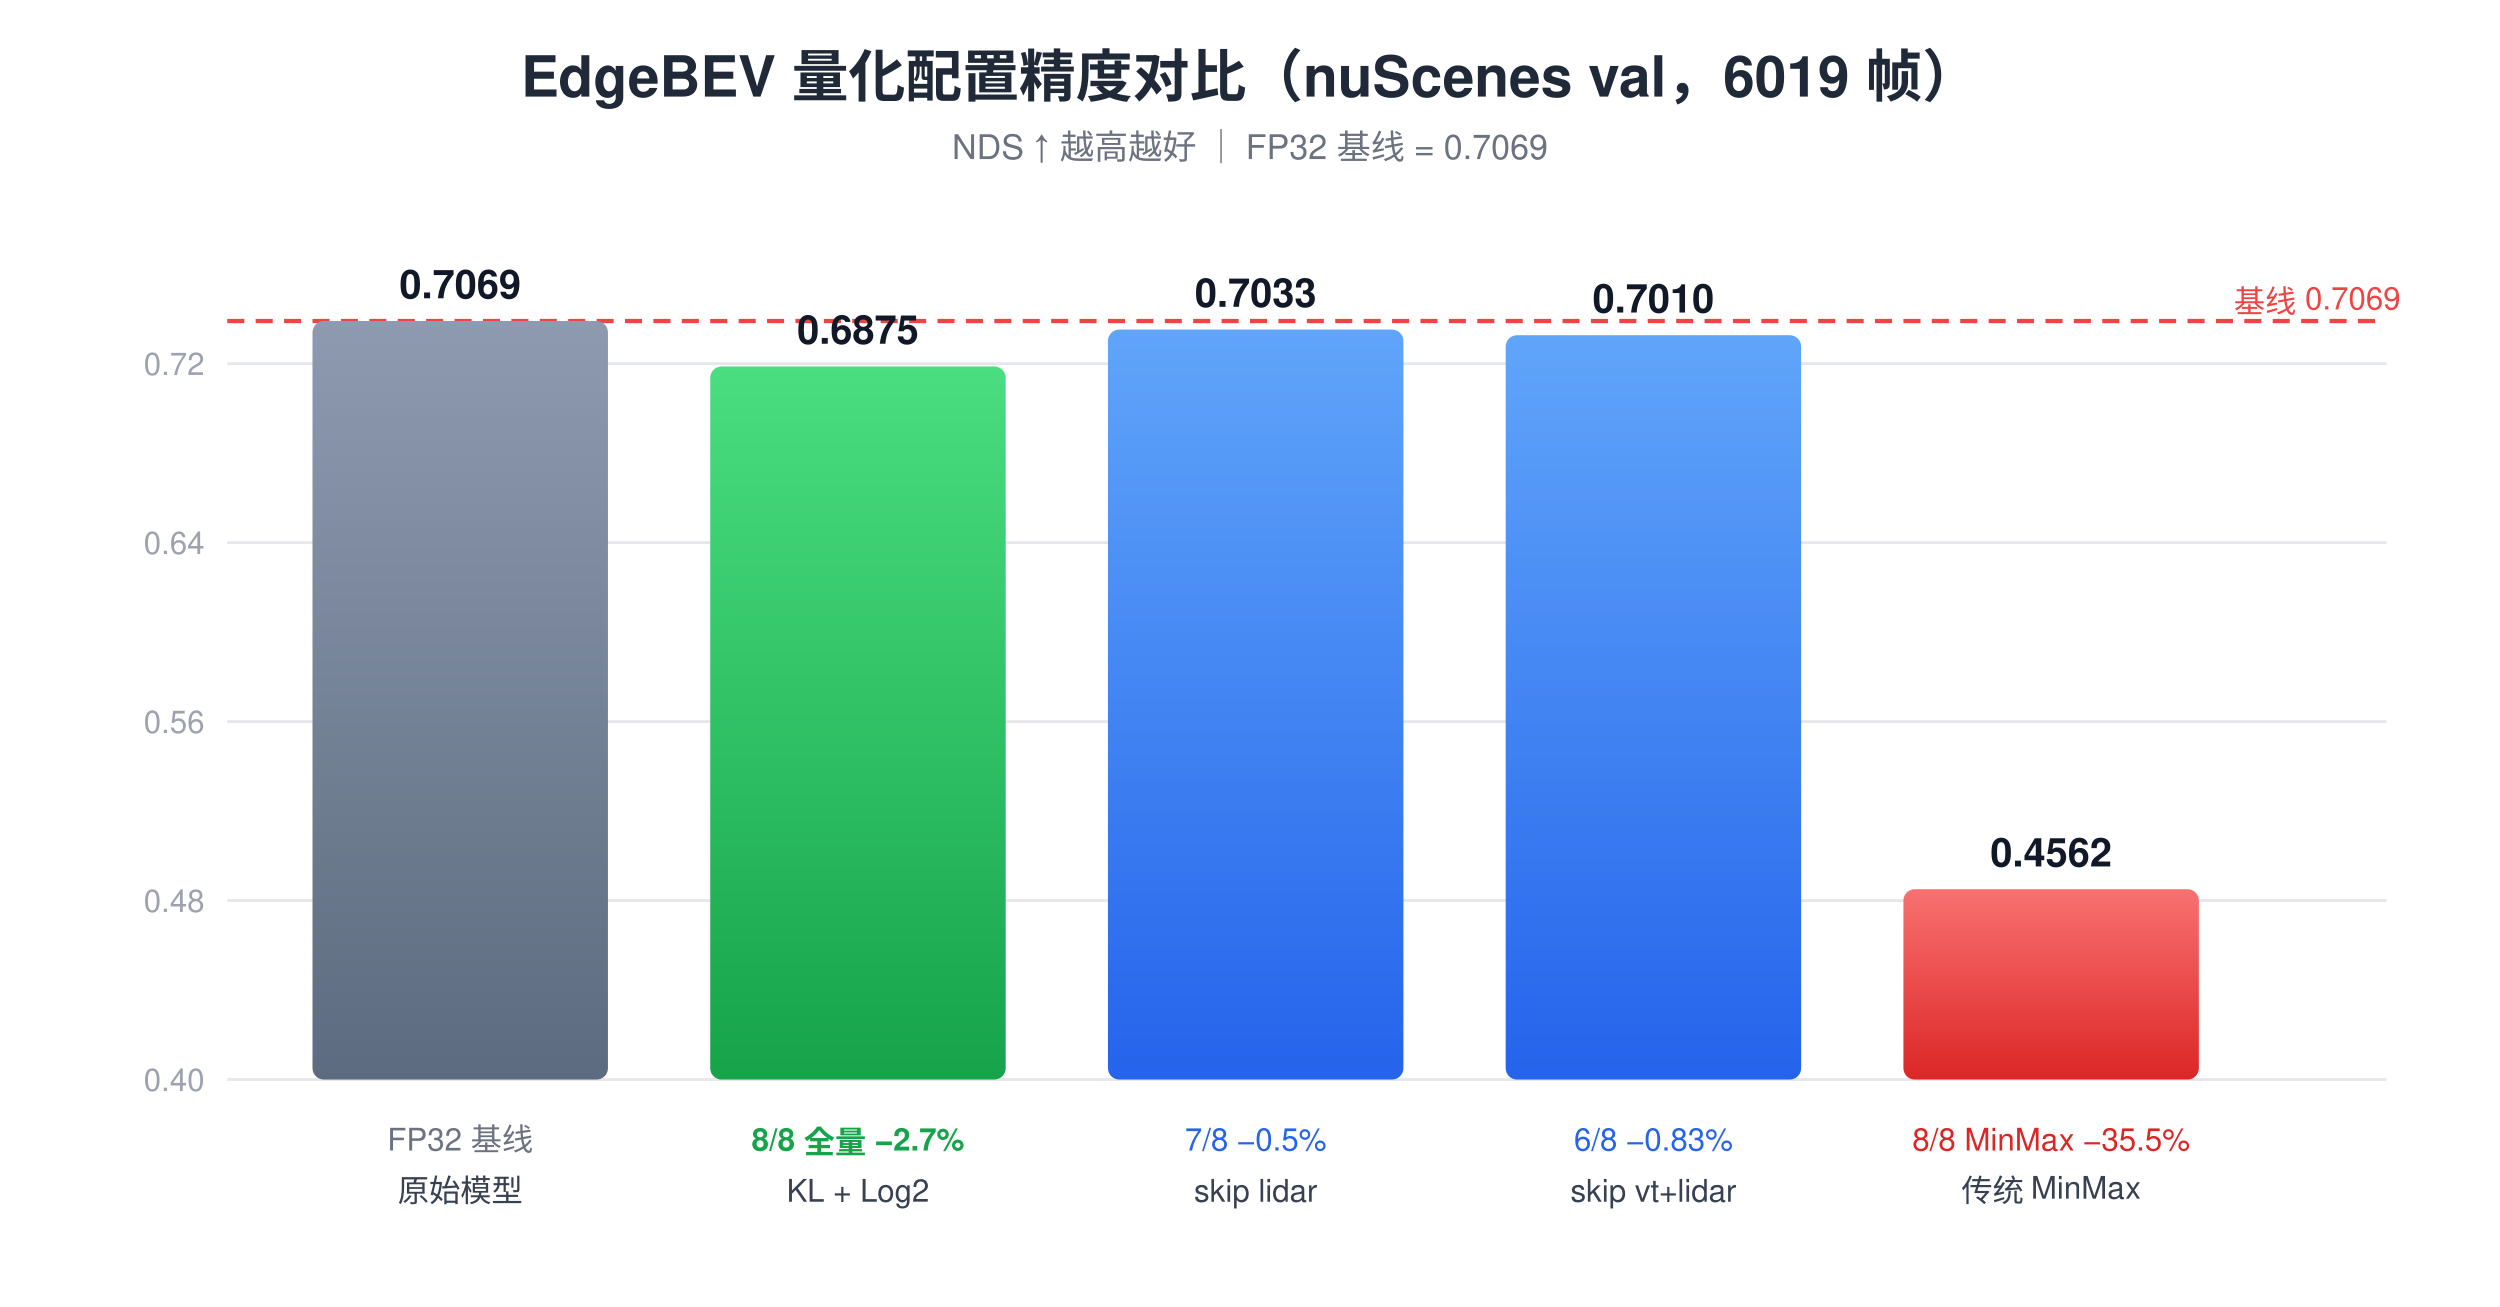
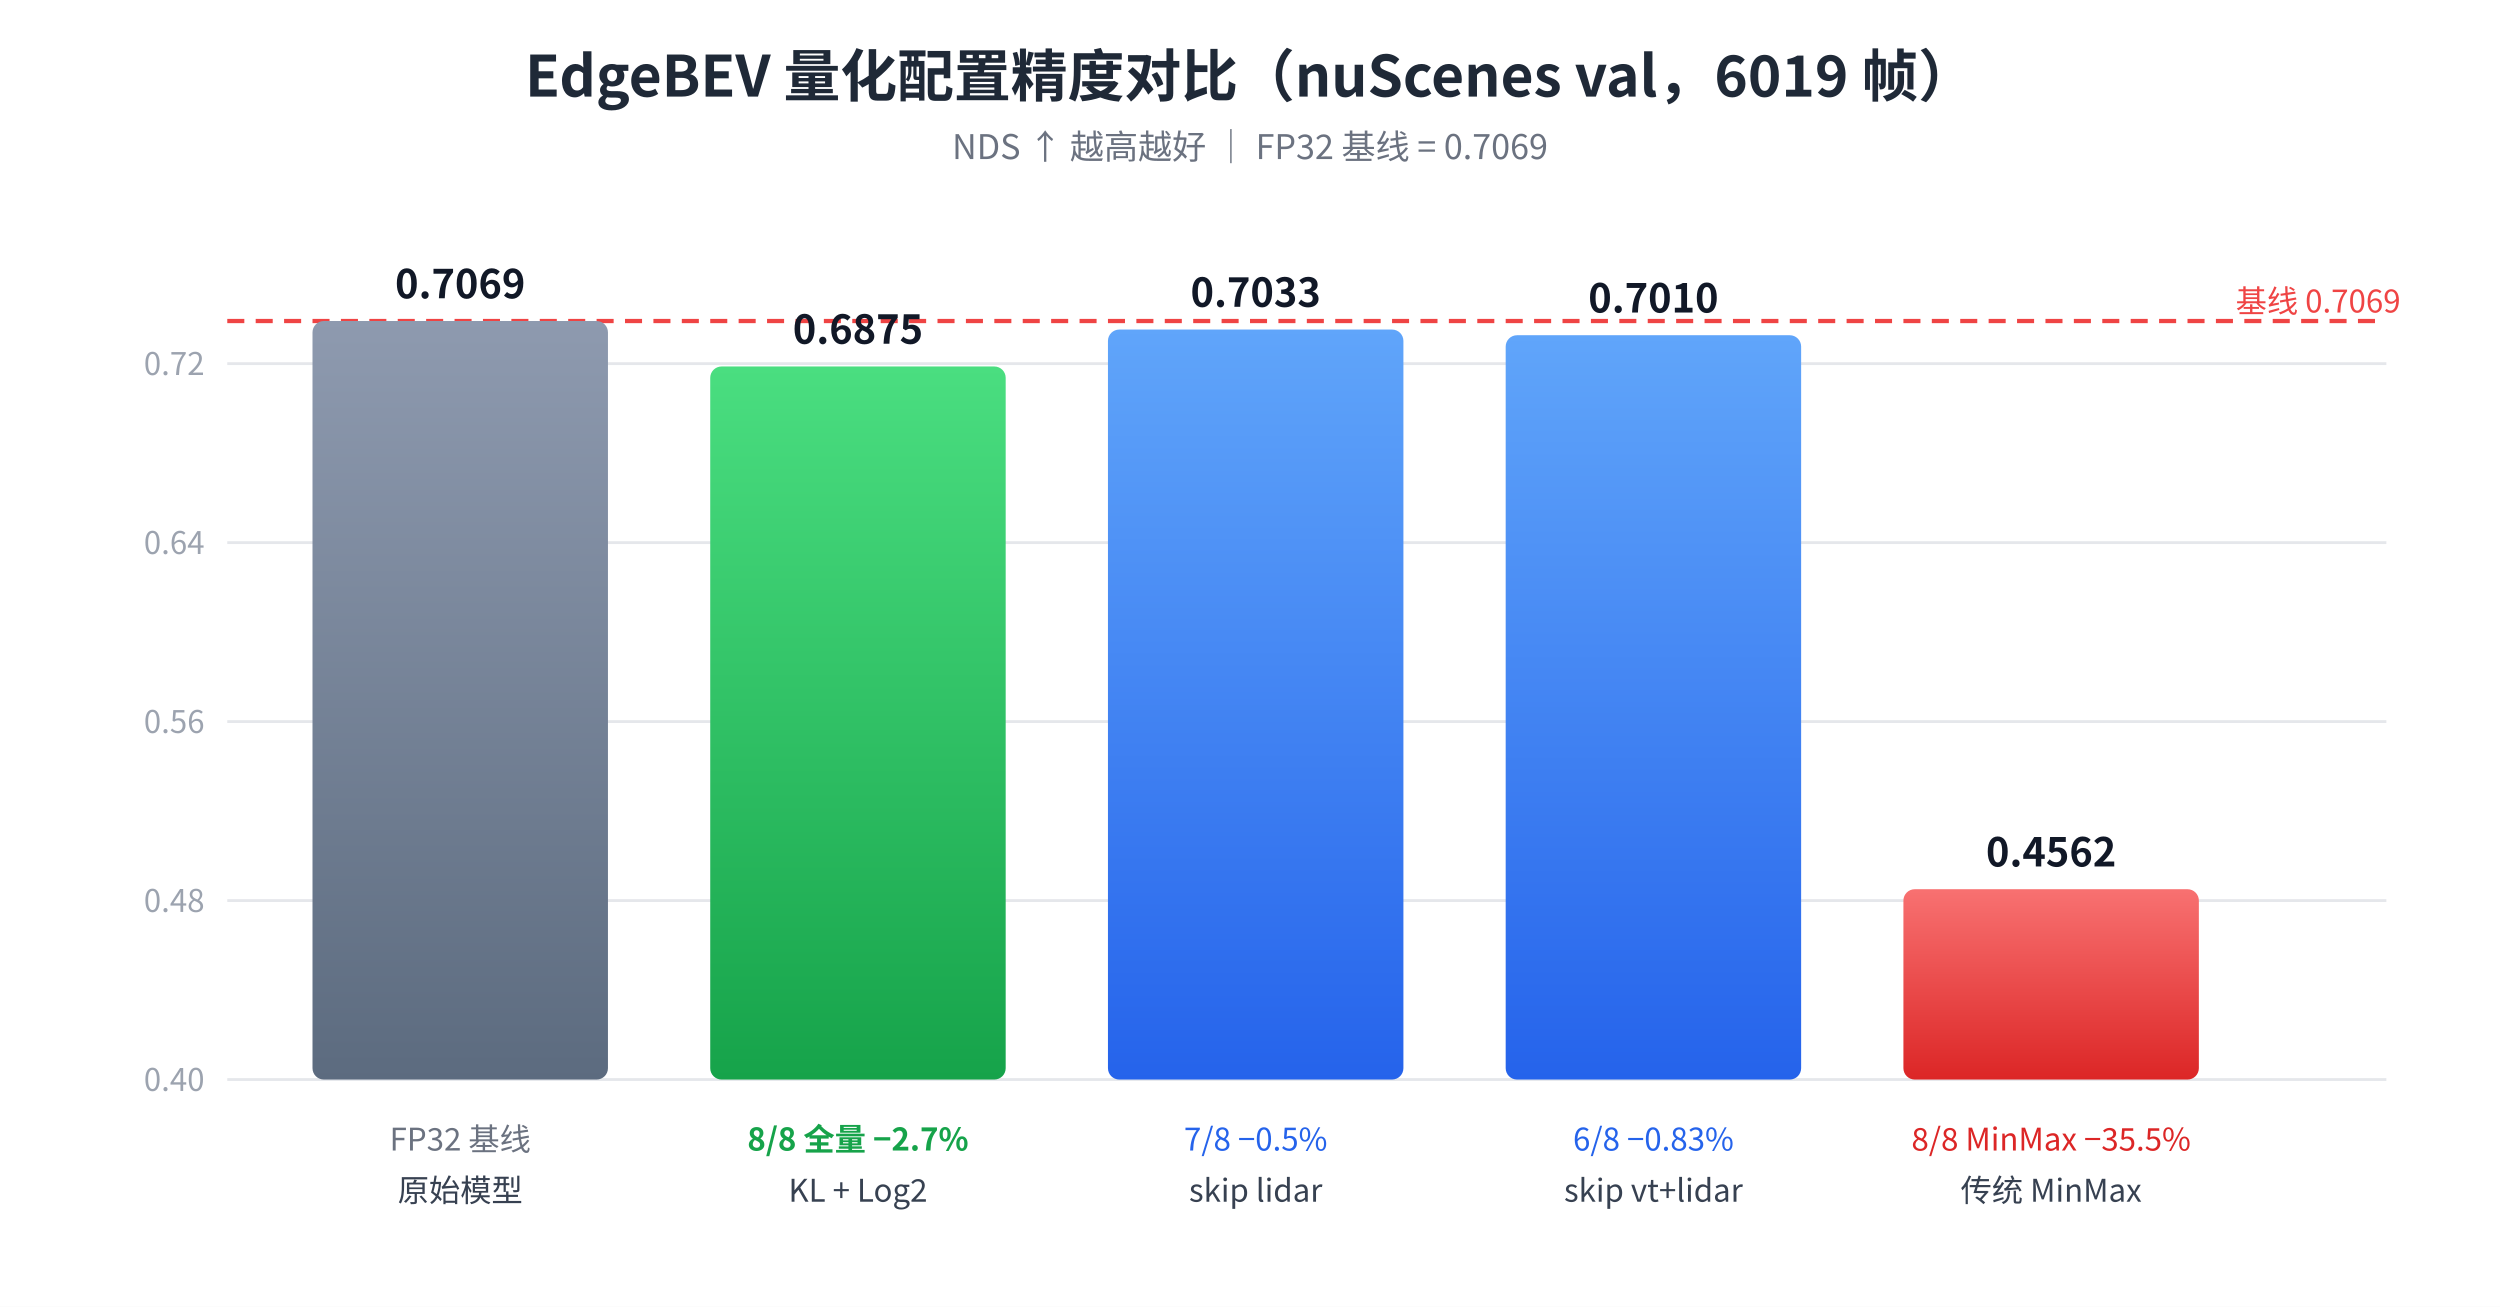
- <svg xmlns="http://www.w3.org/2000/svg" viewBox="0 0 880 460" font-family="Segoe UI, Helvetica, Arial, sans-serif">
+ <svg xmlns="http://www.w3.org/2000/svg" viewBox="0 0 880 460" font-family="'Segoe UI','Microsoft YaHei','PingFang SC','Noto Sans CJK SC','WenQuanYi Micro Hei',Helvetica,Arial,sans-serif">
  <defs>
    <linearGradient id="gBase" x1="0" y1="0" x2="0" y2="1">
      <stop offset="0%" stop-color="#8e9aaf" />
      <stop offset="100%" stop-color="#5c6b7f" />
    </linearGradient>
    <linearGradient id="gBest" x1="0" y1="0" x2="0" y2="1">
      <stop offset="0%" stop-color="#4ade80" />
      <stop offset="100%" stop-color="#16a34a" />
    </linearGradient>
    <linearGradient id="gGood" x1="0" y1="0" x2="0" y2="1">
      <stop offset="0%" stop-color="#60a5fa" />
      <stop offset="100%" stop-color="#2563eb" />
    </linearGradient>
    <linearGradient id="gBad" x1="0" y1="0" x2="0" y2="1">
      <stop offset="0%" stop-color="#f87171" />
      <stop offset="100%" stop-color="#dc2626" />
    </linearGradient>
  </defs>
  <rect width="880" height="460" fill="#ffffff" />
  <text x="440" y="34" text-anchor="middle" font-size="20" font-weight="700" fill="#1f2937">EdgeBEV 量化配置精度对比（nuScenes val，6019 帧）</text>
  <text x="440" y="56" text-anchor="middle" font-size="12" fill="#6b7280">NDS ↑ 越高越好 ｜ FP32 基线 = 0.7069</text>
  <g stroke="#e5e7eb" stroke-width="1">
    <line x1="80" y1="380" x2="840" y2="380" />
    <line x1="80" y1="317" x2="840" y2="317" />
    <line x1="80" y1="254" x2="840" y2="254" />
    <line x1="80" y1="191" x2="840" y2="191" />
    <line x1="80" y1="128" x2="840" y2="128" />
  </g>
  <g fill="#9ca3af" font-size="11" text-anchor="end">
    <text x="72" y="384">0.40</text>
    <text x="72" y="321">0.48</text>
    <text x="72" y="258">0.56</text>
    <text x="72" y="195">0.64</text>
    <text x="72" y="132">0.72</text>
  </g>
  <line x1="80" y1="113" x2="840" y2="113" stroke="#ef4444" stroke-width="1.5" stroke-dasharray="6 4" />
  <text x="845" y="110" font-size="11" fill="#ef4444" text-anchor="end">基线 0.7069</text>
  <g>
    <rect x="110" y="113" width="104" height="267" rx="4" fill="url(#gBase)" />
    <rect x="250" y="129" width="104" height="251" rx="4" fill="url(#gBest)" />
    <rect x="390" y="116" width="104" height="264" rx="4" fill="url(#gGood)" />
    <rect x="530" y="118" width="104" height="262" rx="4" fill="url(#gGood)" />
    <rect x="670" y="313" width="104" height="67" rx="4" fill="url(#gBad)" />
  </g>
  <g font-size="14" font-weight="700" text-anchor="middle" fill="#111827">
    <text x="162" y="105">0.7069</text>
    <text x="302" y="121">0.6875</text>
    <text x="442" y="108">0.7033</text>
    <text x="582" y="110">0.7010</text>
    <text x="722" y="305">0.4562</text>
  </g>
  <g font-size="11" text-anchor="middle">
    <text x="162" y="405" fill="#6b7280">FP32 基线</text>
    <text x="302" y="405" fill="#16a34a" font-weight="700">8/8 全量 −2.7%</text>
    <text x="442" y="405" fill="#2563eb">7/8 −0.5%</text>
    <text x="582" y="405" fill="#2563eb">6/8 −0.83%</text>
    <text x="722" y="405" fill="#dc2626">8/8 MinMax −35.5%</text>
  </g>
  <g font-size="11" text-anchor="middle" fill="#374151">
    <text x="162" y="423">原始模型</text>
    <text x="302" y="423">KL + Log2</text>
    <text x="442" y="423">skip lidar</text>
    <text x="582" y="423">skip vt+lidar</text>
    <text x="722" y="423">传统 MinMax</text>
  </g>
</svg>
